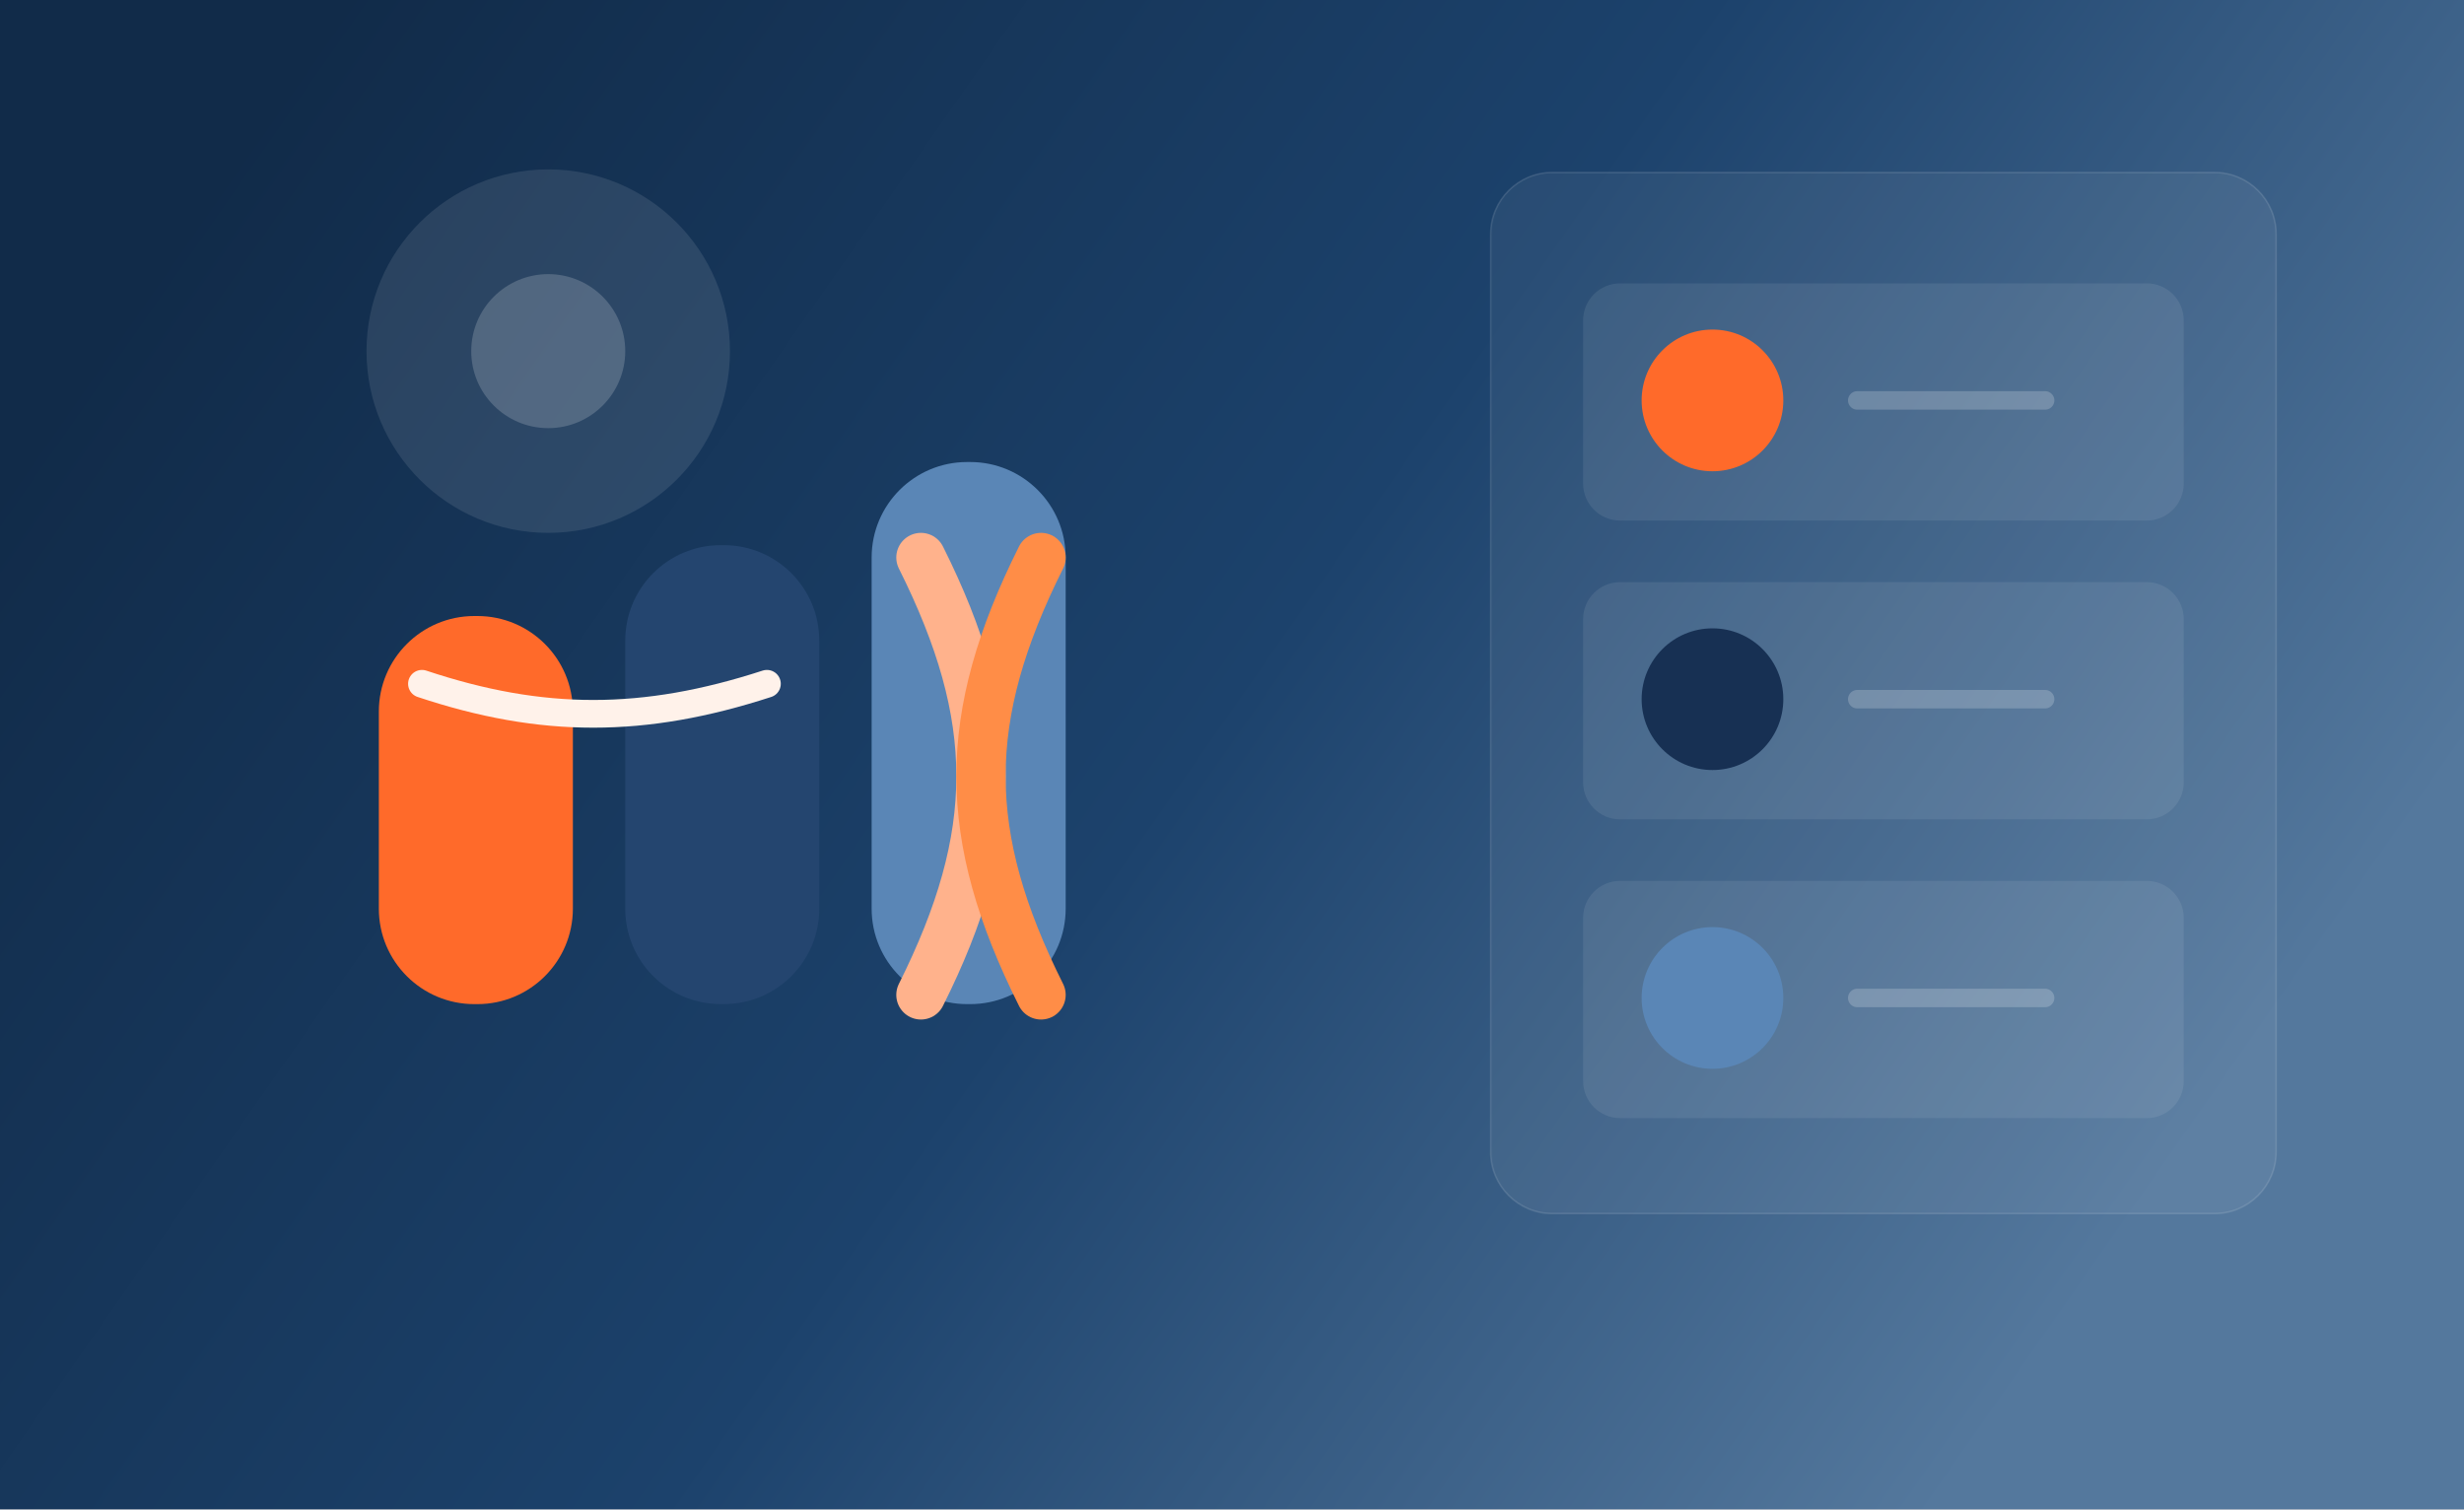
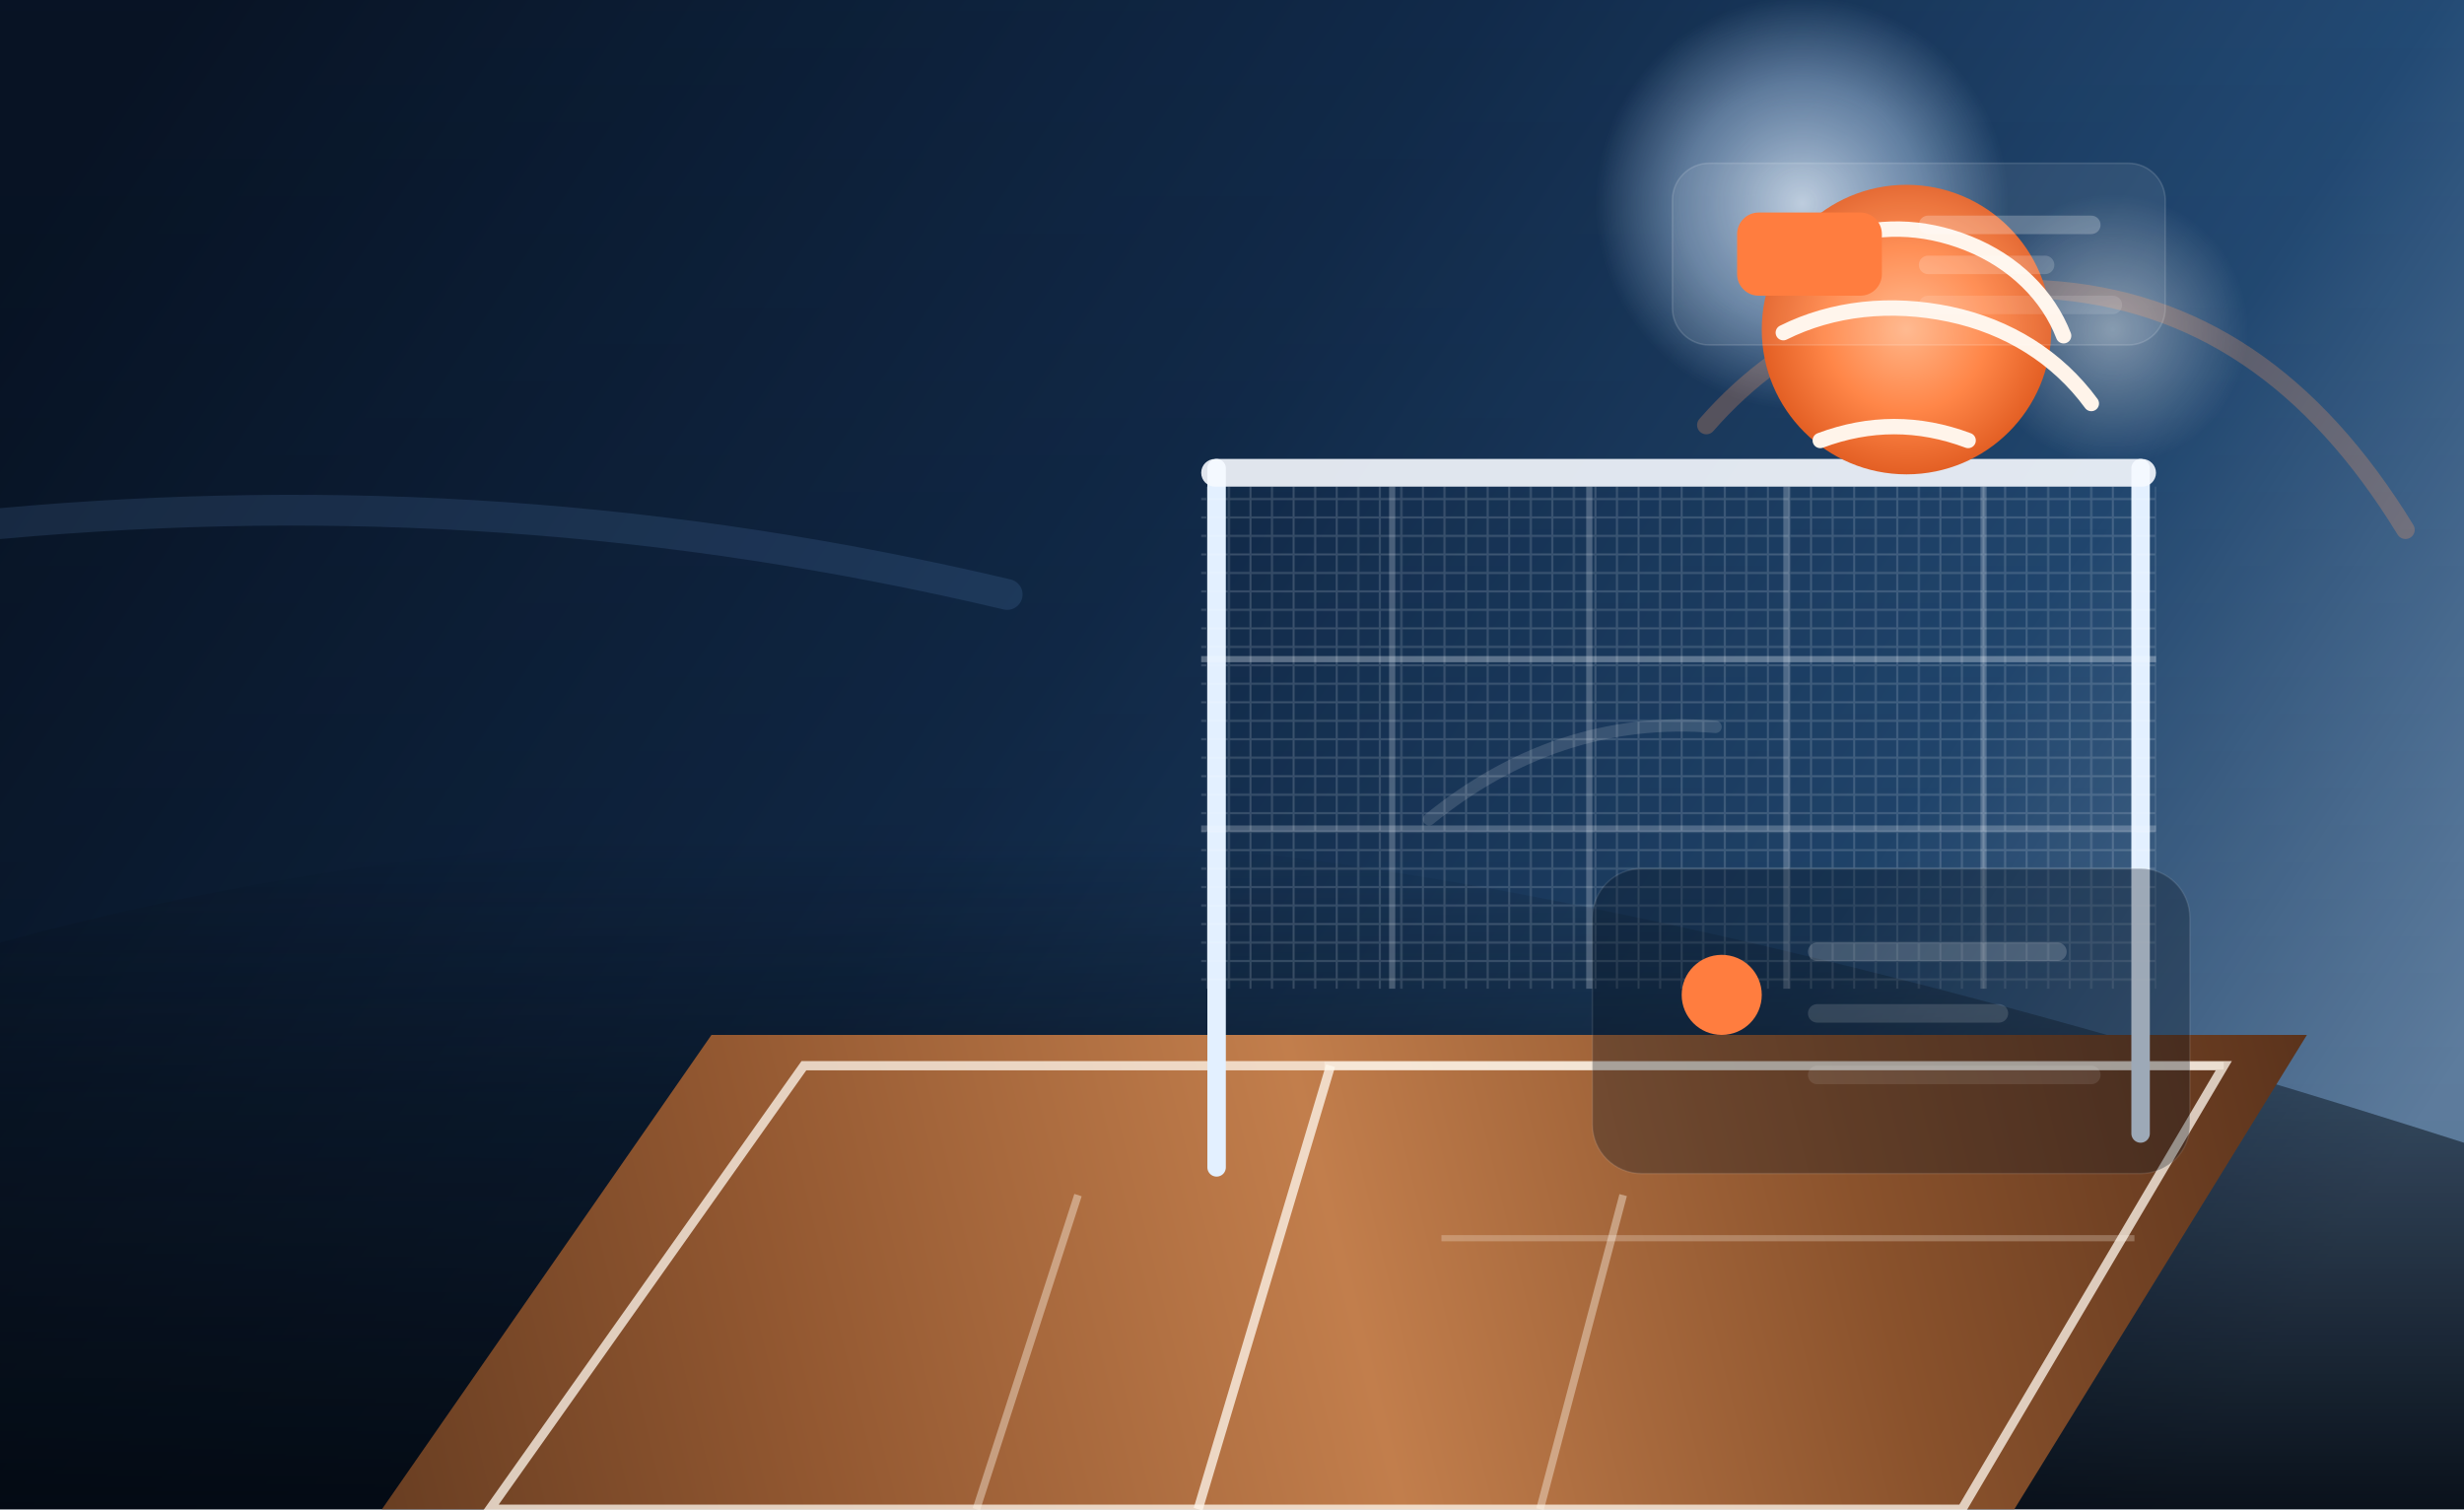
<svg xmlns="http://www.w3.org/2000/svg" width="1600" height="980" viewBox="0 0 1600 980" fill="none">
-   <rect width="1600" height="980" fill="#10213A" />
  <rect width="1600" height="980" fill="url(#bg)" />
-   <rect x="968" y="112" width="510" height="676" rx="40" fill="rgba(255,255,255,0.06)" stroke="rgba(255,255,255,0.12)" />
-   <rect x="1028" y="184" width="390" height="154" rx="24" fill="rgba(255,255,255,0.08)" />
-   <rect x="1028" y="378" width="390" height="154" rx="24" fill="rgba(255,255,255,0.08)" />
-   <rect x="1028" y="572" width="390" height="154" rx="24" fill="rgba(255,255,255,0.08)" />
-   <circle cx="356" cy="228" r="118" fill="rgba(255,255,255,0.10)" />
-   <circle cx="356" cy="228" r="50" fill="rgba(255,255,255,0.18)" />
-   <rect x="246" y="400" width="126" height="252" rx="62" fill="#FF6A2A" />
-   <rect x="406" y="354" width="126" height="298" rx="62" fill="#24456F" />
-   <rect x="566" y="300" width="126" height="352" rx="62" fill="#5A86B6" />
-   <path d="M274 444C352 470 418 470 498 444" stroke="#FFF2EA" stroke-width="18" stroke-linecap="round" />
-   <path d="M598 362C650 466 650 542 598 646" stroke="#FFB28C" stroke-width="32" stroke-linecap="round" />
-   <path d="M676 362C624 466 624 542 676 646" stroke="#FF8D47" stroke-width="32" stroke-linecap="round" />
-   <circle cx="1112" cy="260" r="46" fill="#FF6A2A" />
-   <circle cx="1112" cy="454" r="46" fill="#173053" />
-   <circle cx="1112" cy="648" r="46" fill="#5A86B6" />
-   <path d="M1206 260H1328" stroke="rgba(255,255,255,0.2)" stroke-width="12" stroke-linecap="round" />
-   <path d="M1206 454H1328" stroke="rgba(255,255,255,0.2)" stroke-width="12" stroke-linecap="round" />
-   <path d="M1206 648H1328" stroke="rgba(255,255,255,0.2)" stroke-width="12" stroke-linecap="round" />
+   <rect width="1600" height="980" fill="url(#vignette)" />
+   <circle cx="1170" cy="132" r="134" fill="url(#arenaLight)" opacity="0.78" />
+   <circle cx="1372" cy="214" r="88" fill="url(#arenaLightSoft)" opacity="0.42" />
+   <circle cx="956" cy="212" r="70" fill="url(#arenaLightSoft)" opacity="0.24" />
+   <path d="M0 612C220 552 456 530 706 544C916 556 1206 616 1600 742V980H0V612Z" fill="url(#stands)" />
+   <path d="M248 980L462 672H1498L1308 980H248Z" fill="url(#court)" />
+   <path d="M318 980L522 692H1444L1274 980H318Z" stroke="rgba(255,247,236,0.76)" stroke-width="6" />
+   <path d="M778 980L864 692" stroke="rgba(255,247,236,0.76)" stroke-width="6" />
+   <path d="M634 980L700 776" stroke="rgba(255,247,236,0.4)" stroke-width="5" />
+   <path d="M1000 980L1054 776" stroke="rgba(255,247,236,0.4)" stroke-width="5" />
+   <path d="M860 692H1444" stroke="rgba(255,247,236,0.46)" stroke-width="5" />
+   <path d="M936 804H1386" stroke="rgba(255,247,236,0.26)" stroke-width="4" />
+   <path d="M790 304V758" stroke="#E3F0FF" stroke-width="12" stroke-linecap="round" />
+   <path d="M1390 304V736" stroke="#E3F0FF" stroke-width="12" stroke-linecap="round" />
+   <rect x="780" y="298" width="620" height="18" rx="9" fill="rgba(246,250,255,0.9)" />
+   <rect x="780" y="316" width="620" height="326" fill="url(#netMesh)" opacity="0.74" />
+   <path d="M780 428H1400" stroke="rgba(241,247,255,0.32)" stroke-width="4" />
+   <path d="M780 538H1400" stroke="rgba(241,247,255,0.24)" stroke-width="4" />
+   <path d="M904 316V642" stroke="rgba(241,247,255,0.24)" stroke-width="4" />
+   <path d="M1032 316V642" stroke="rgba(241,247,255,0.24)" stroke-width="4" />
+   <path d="M1160 316V642" stroke="rgba(241,247,255,0.24)" stroke-width="4" />
+   <path d="M1288 316V642" stroke="rgba(241,247,255,0.24)" stroke-width="4" />
+   <path d="M1108 276C1162 214 1238 182 1328 188C1426 194 1502 246 1562 344" stroke="rgba(255,154,96,0.26)" stroke-width="12" stroke-linecap="round" />
+   <circle cx="1238" cy="214" r="94" fill="url(#ballBody)" />
+   <path d="M1192 156C1218 146 1248 146 1278 158C1308 170 1330 192 1340 218" stroke="#FFF4EA" stroke-width="10" stroke-linecap="round" />
+   <path d="M1158 216C1190 200 1228 196 1266 204C1304 212 1336 232 1358 262" stroke="#FFF4EA" stroke-width="10" stroke-linecap="round" />
+   <path d="M1182 286C1214 274 1246 274 1278 286" stroke="#FFF4EA" stroke-width="10" stroke-linecap="round" />
+   <path d="M0 340C220 320 434 334 654 386" stroke="rgba(117,169,230,0.14)" stroke-width="20" stroke-linecap="round" />
+   <rect x="1086" y="106" width="320" height="118" rx="24" fill="rgba(255,255,255,0.08)" stroke="rgba(255,255,255,0.14)" />
+   <rect x="1128" y="138" width="94" height="54" rx="14" fill="#FF7D3F" />
+   <rect x="1246" y="140" width="118" height="12" rx="6" fill="rgba(255,255,255,0.24)" />
+   <rect x="1246" y="166" width="88" height="12" rx="6" fill="rgba(255,255,255,0.18)" />
+   <rect x="1246" y="192" width="132" height="12" rx="6" fill="rgba(255,255,255,0.12)" />
+   <rect x="1034" y="564" width="388" height="198" rx="32" fill="rgba(8,18,31,0.32)" stroke="rgba(255,255,255,0.1)" />
+   <circle cx="1118" cy="646" r="26" fill="#FF7D3F" />
+   <path d="M1180 618H1336" stroke="rgba(255,255,255,0.18)" stroke-width="12" stroke-linecap="round" />
+   <path d="M1180 658H1298" stroke="rgba(255,255,255,0.14)" stroke-width="12" stroke-linecap="round" />
+   <path d="M1180 698H1358" stroke="rgba(255,255,255,0.1)" stroke-width="12" stroke-linecap="round" />
+   <path d="M928 532C982 488 1044 466 1114 472" stroke="rgba(255,255,255,0.14)" stroke-width="8" stroke-linecap="round" />
  <defs>
-     <linearGradient id="bg" x1="182" y1="54" x2="1338" y2="862" gradientUnits="userSpaceOnUse">
-       <stop stop-color="#112B49" />
-       <stop offset="0.52" stop-color="#1C426C" />
-       <stop offset="1" stop-color="#54789D" />
+     <linearGradient id="bg" x1="102" y1="16" x2="1456" y2="904" gradientUnits="userSpaceOnUse">
+       <stop stop-color="#081426" />
+       <stop offset="0.44" stop-color="#122C4D" />
+       <stop offset="0.76" stop-color="#244D79" />
+       <stop offset="1" stop-color="#6E92B9" />
+     </linearGradient>
+     <radialGradient id="arenaLight" cx="0" cy="0" r="1" gradientUnits="userSpaceOnUse" gradientTransform="translate(1170 132) rotate(90) scale(134)">
+       <stop stop-color="#E5F1FF" />
+       <stop offset="0.58" stop-color="#BAD5F4" stop-opacity="0.56" />
+       <stop offset="1" stop-color="#BAD5F4" stop-opacity="0" />
+     </radialGradient>
+     <radialGradient id="arenaLightSoft" cx="0" cy="0" r="1" gradientUnits="userSpaceOnUse" gradientTransform="translate(1372 214) rotate(90) scale(88)">
+       <stop stop-color="#FFFFFF" />
+       <stop offset="1" stop-color="#FFFFFF" stop-opacity="0" />
+     </radialGradient>
+     <linearGradient id="stands" x1="800" y1="544" x2="800" y2="980" gradientUnits="userSpaceOnUse">
+       <stop stop-color="rgba(5,12,21,0)" />
+       <stop offset="0.38" stop-color="rgba(5,12,21,0.46)" />
+       <stop offset="1" stop-color="rgba(3,9,17,0.92)" />
+     </linearGradient>
+     <linearGradient id="court" x1="248" y1="980" x2="1498" y2="672" gradientUnits="userSpaceOnUse">
+       <stop stop-color="#693E22" />
+       <stop offset="0.22" stop-color="#935831" />
+       <stop offset="0.5" stop-color="#C27E4C" />
+       <stop offset="0.76" stop-color="#8A522C" />
+       <stop offset="1" stop-color="#5B331C" />
+     </linearGradient>
+     <pattern id="netMesh" width="28" height="24" patternUnits="userSpaceOnUse">
+       <path d="M0 0H28M0 12H28M0 24H28M0 0V24M14 0V24M28 0V24" stroke="rgba(246,250,255,0.2)" stroke-width="1.4" />
+     </pattern>
+     <radialGradient id="ballBody" cx="0" cy="0" r="1" gradientUnits="userSpaceOnUse" gradientTransform="translate(1238 214) rotate(90) scale(94)">
+       <stop stop-color="#FFB487" />
+       <stop offset="0.56" stop-color="#FF8648" />
+       <stop offset="1" stop-color="#E35F24" />
+     </radialGradient>
+     <linearGradient id="vignette" x1="0" y1="0" x2="0" y2="980" gradientUnits="userSpaceOnUse">
+       <stop stop-color="rgba(0,0,0,0.04)" />
+       <stop offset="1" stop-color="rgba(0,0,0,0.2)" />
    </linearGradient>
  </defs>
</svg>
